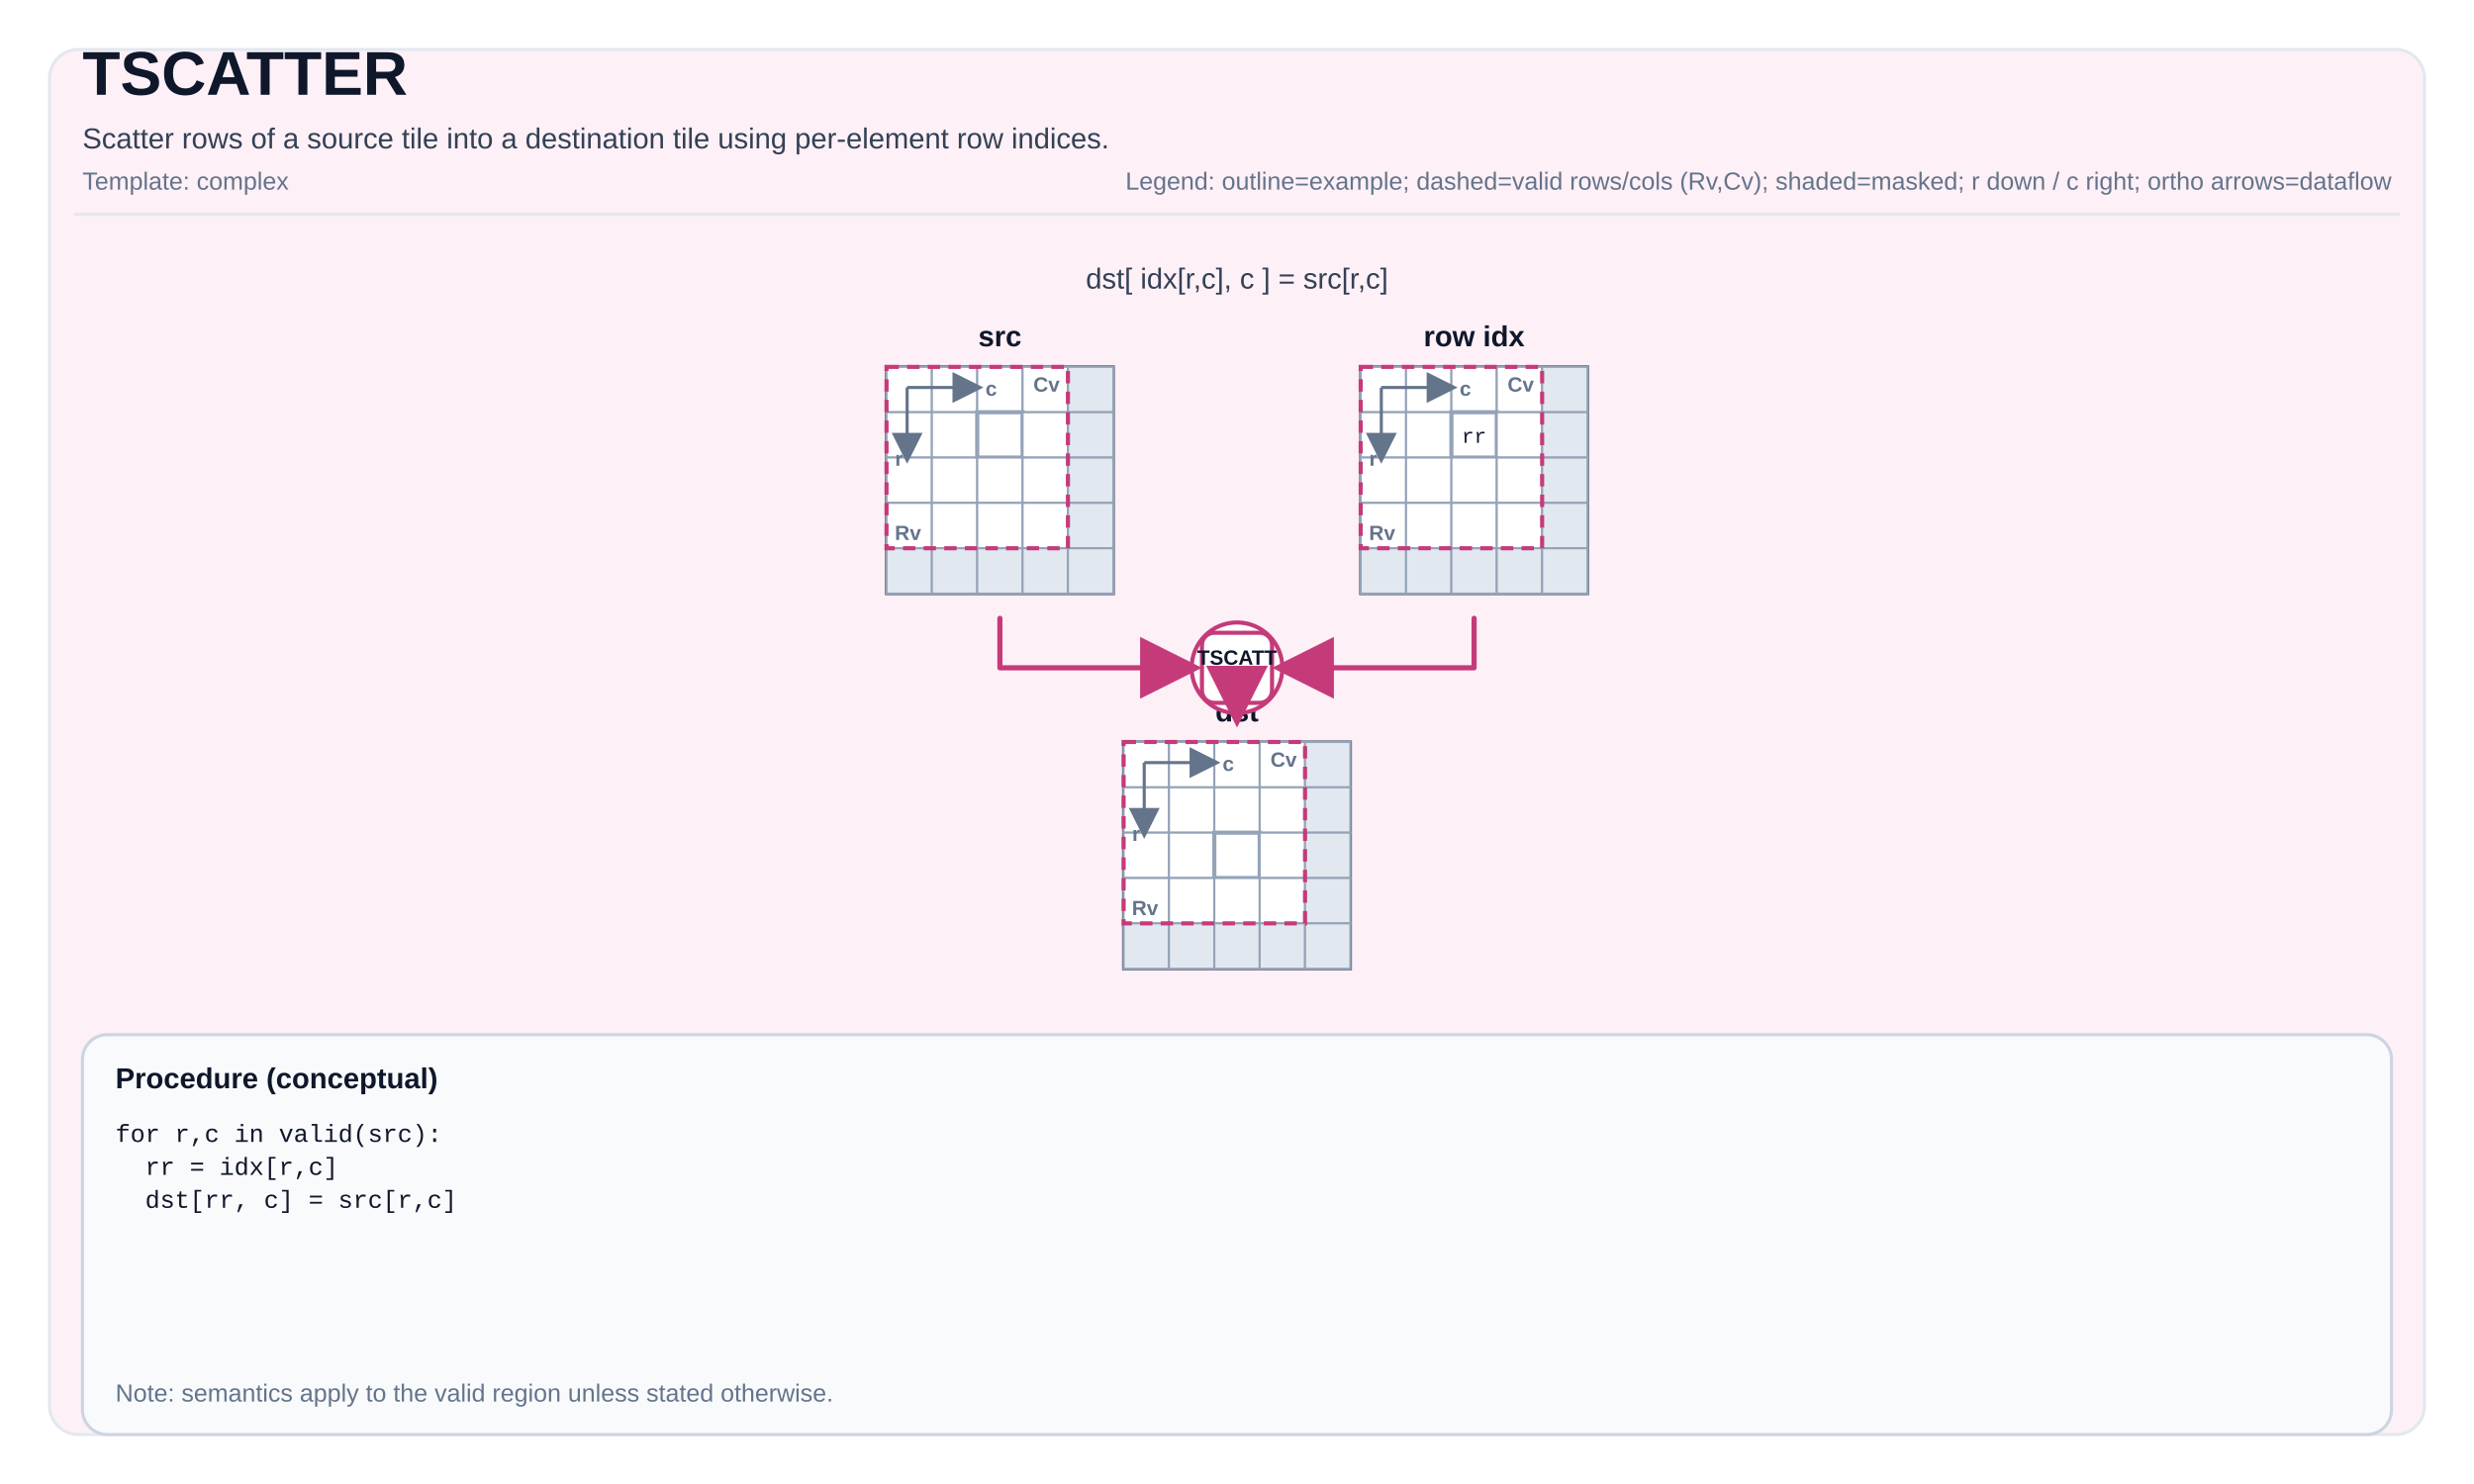
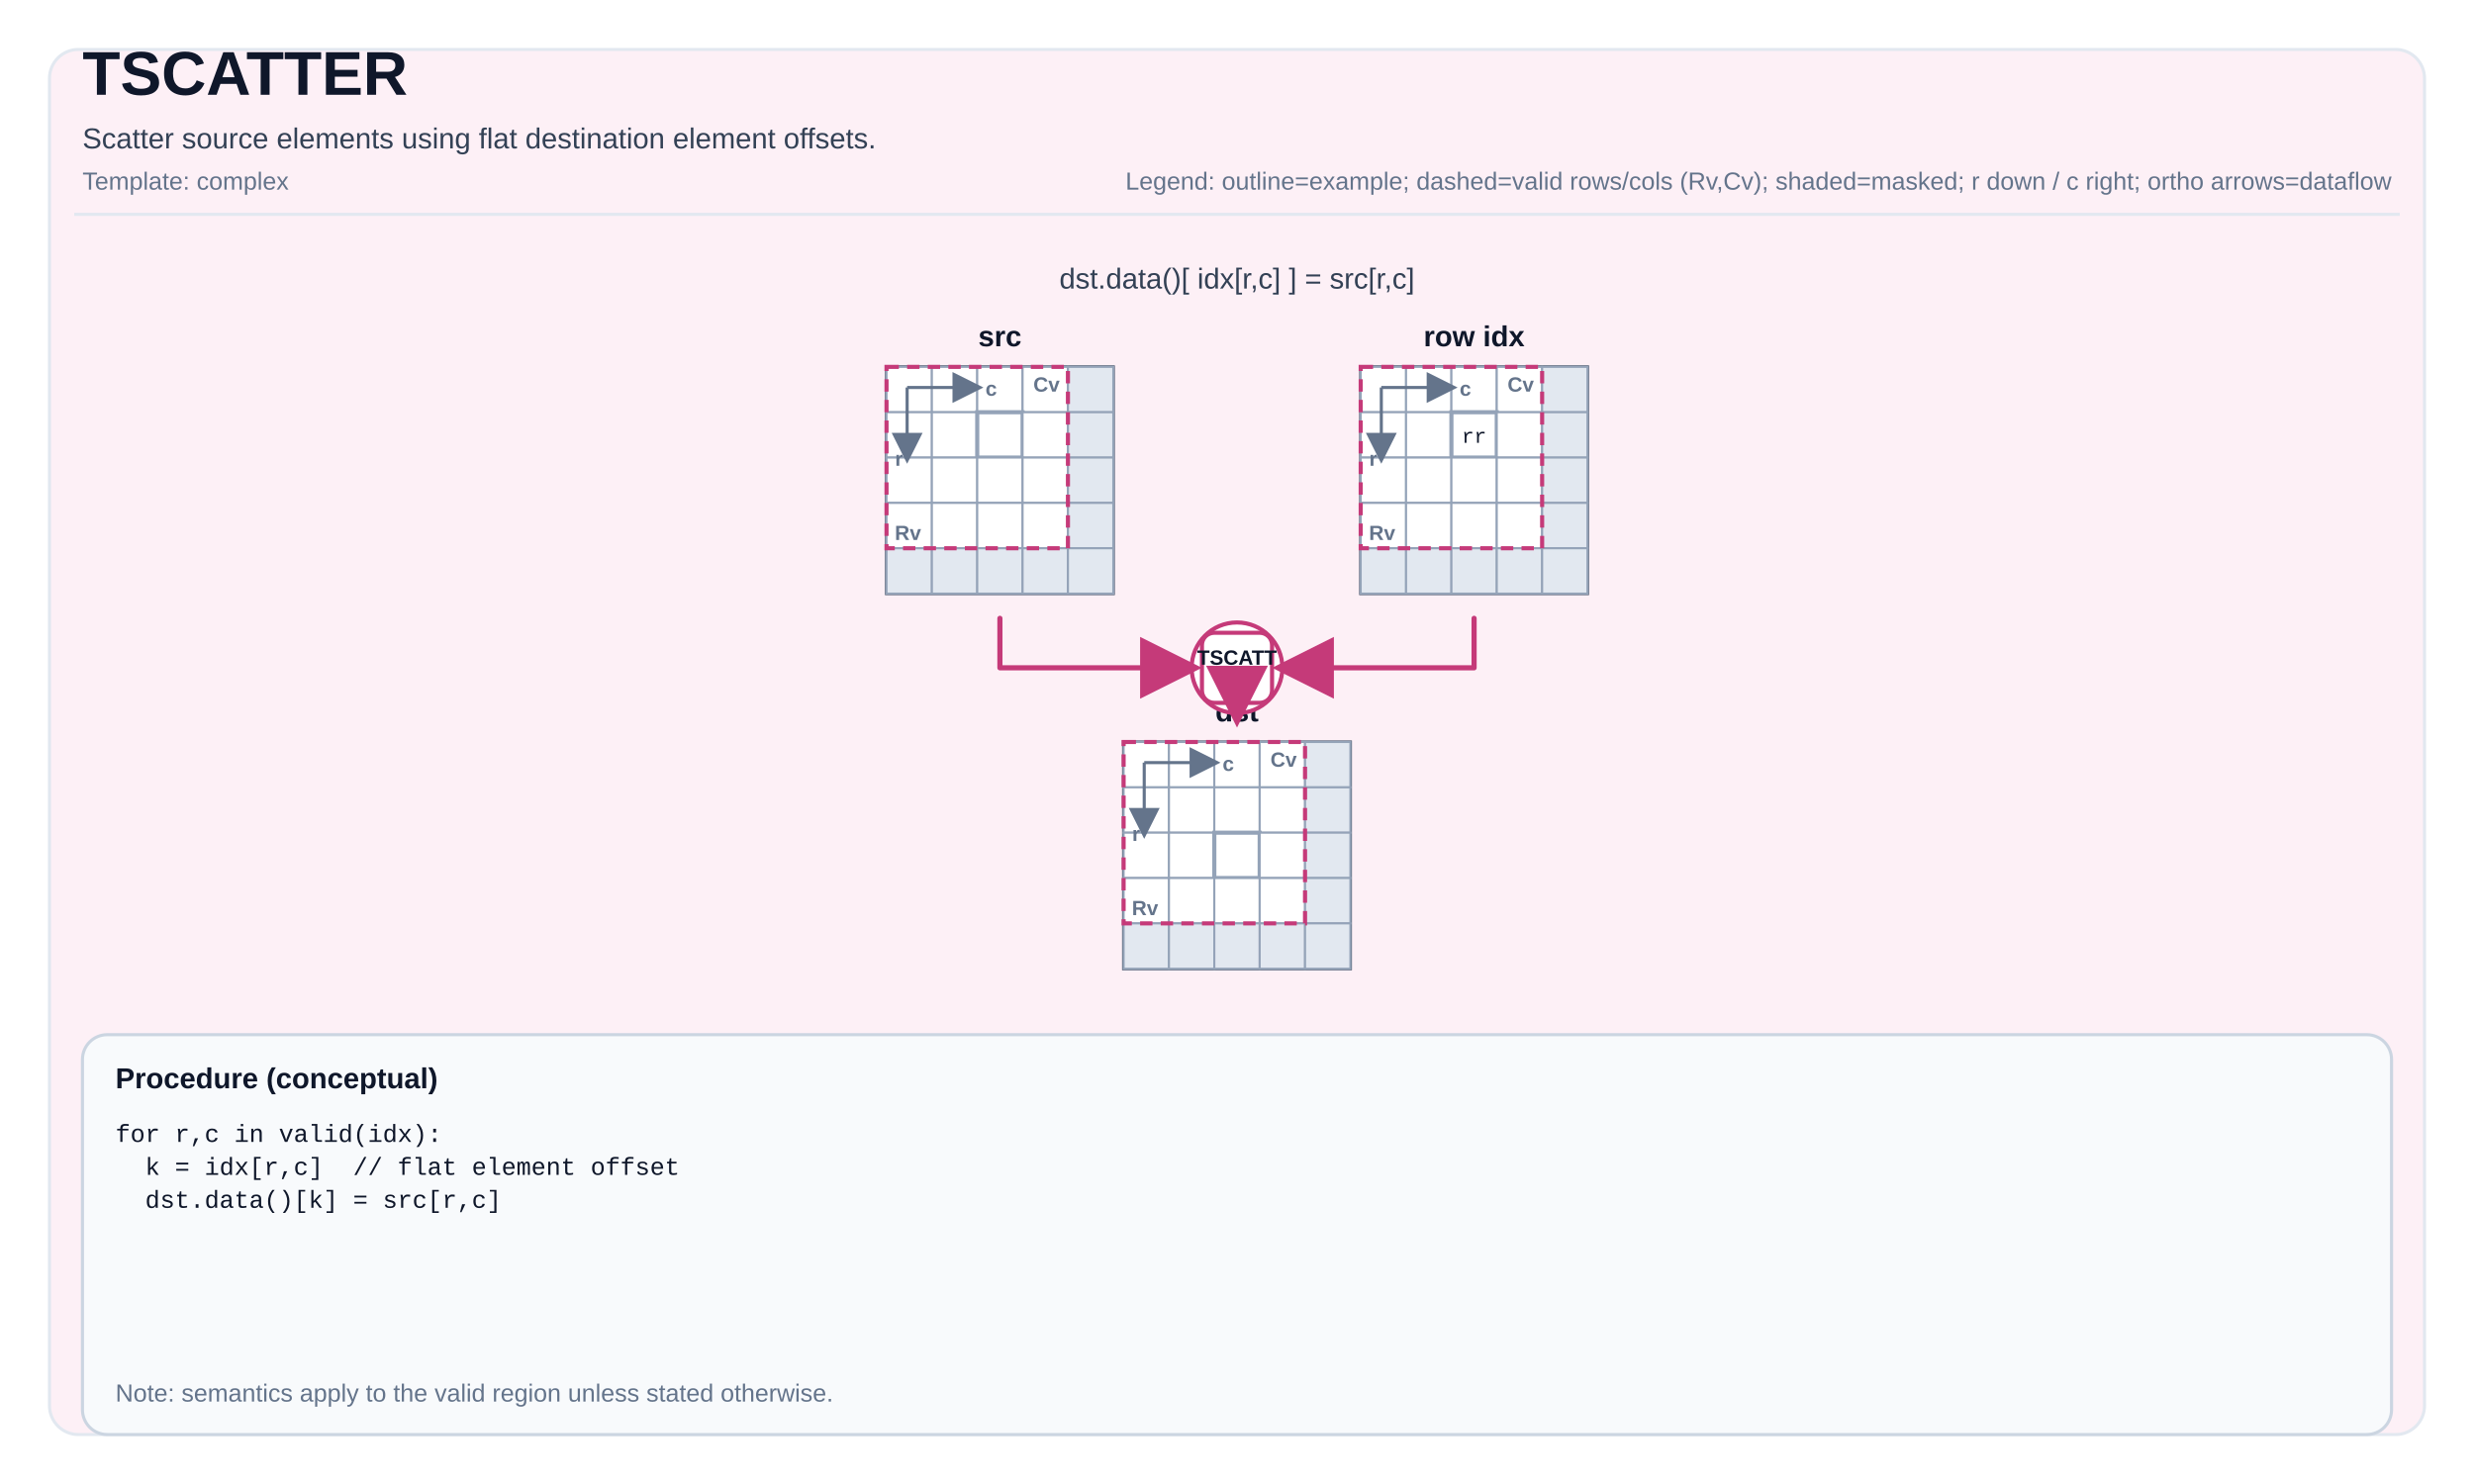
<svg xmlns="http://www.w3.org/2000/svg" width="1200" height="720" viewBox="0 0 1200 720" role="img" aria-label="TSCATTER tile operation diagram">
  <defs>
    <marker id="arrow" markerWidth="12" markerHeight="12" refX="10" refY="6" orient="auto">
      <path d="M0,0 L0,12 L12,6 z" fill="#C53A79" />
    </marker>
    <marker id="axisArrow" markerWidth="10" markerHeight="10" refX="8" refY="5" orient="auto">
      <path d="M0,0 L0,10 L10,5 z" fill="#64748b" />
    </marker>
  </defs>
  <style>
svg { font-family: Arial, Helvetica, sans-serif; }
.title { font-size: 30px; font-weight: 700; fill: #0f172a; }
.subtitle { font-size: 14px; fill: #334155; }
.meta { font-size: 12px; fill: #64748b; }
.frame { fill: white; }
.panel { fill: #FDF0F6; stroke: #e2e8f0; stroke-width: 1.5; rx: 14; }
.tileLabel { font-size: 14px; font-weight: 700; fill: #0f172a; }
.tileBorder { fill: none; stroke: #475569; stroke-width: 1.5; }
.cell { fill: #ffffff; stroke: #94a3b8; stroke-width: 1; }
.cellMasked { fill: #e2e8f0; }
.cellHL { stroke-width: 2; }
.cellText { font-family: ui-monospace, SFMono-Regular, Menlo, Monaco, Consolas, 'Liberation Mono', 'Courier New', monospace; font-size: 10px; fill: #0f172a; }
.arrow { stroke-width: 2.5; fill: none; stroke-linejoin: round; stroke-linecap: round; }
.axisLine { stroke: #64748b; stroke-width: 1.5; fill: none; }
.axisText { font-size: 10px; fill: #64748b; font-weight: 700; }
.opCircle { fill: #ffffff; stroke-width: 2; }
.opRect { fill: #ffffff; stroke-width: 2; }
.opText { font-size: 10px; font-weight: 800; fill: #0f172a; }
.procBox { fill: #f8fafc; stroke: #cbd5e1; stroke-width: 1.5; rx: 12; }
.procTitle { font-size: 14px; font-weight: 700; fill: #0f172a; }
.procText { font-family: ui-monospace, SFMono-Regular, Menlo, Monaco, Consolas, 'Liberation Mono', 'Courier New', monospace; font-size: 12px; fill: #0f172a; }
.smallLabel { font-size: 12px; fill: #334155; }
.scalarBox { fill: #ffffff; stroke: #cbd5e1; stroke-width: 1.5; }
.scalarValue { font-size: 16px; font-weight: 700; }
.validBox { fill: none; stroke-width: 2; stroke-dasharray: 6 4; }
</style>
  <rect x="0" y="0" width="1200" height="720" class="frame" />
  <rect x="24" y="24" width="1152" height="672" class="panel" />
  <text x="40" y="46" class="title">TSCATTER</text>
-   <text x="40" y="72" class="subtitle">Scatter rows of a source tile into a destination tile using per-element row indices.</text>
+   <text x="40" y="72" class="subtitle">Scatter source elements using flat destination element offsets.</text>
  <text x="40" y="92" class="meta">Template: complex</text>
  <text x="1160" y="92" class="meta" text-anchor="end">Legend: outline=example; dashed=valid rows/cols (Rv,Cv); shaded=masked; r down / c right; ortho arrows=dataflow</text>
  <line x1="36" y1="104" x2="1164" y2="104" stroke="#e2e8f0" stroke-width="1.5" />
-   <text x="600" y="140" class="subtitle" text-anchor="middle" fill="#C53A79">dst[ idx[r,c], c ] = src[r,c]</text>
+   <text x="600" y="140" class="subtitle" text-anchor="middle" fill="#C53A79">dst.data()[ idx[r,c] ] = src[r,c]</text>
  <text x="485" y="168" class="tileLabel" text-anchor="middle">src</text>
  <rect x="430" y="178" width="110" height="110" class="tileBorder" />
  <rect x="430" y="178" width="22" height="22" class="cell" />
  <rect x="452" y="178" width="22" height="22" class="cell" />
  <rect x="474" y="178" width="22" height="22" class="cell" />
  <rect x="496" y="178" width="22" height="22" class="cell" />
  <rect x="518" y="178" width="22" height="22" class="cell cellMasked" />
  <rect x="430" y="200" width="22" height="22" class="cell" />
  <rect x="452" y="200" width="22" height="22" class="cell" />
  <rect x="474" y="200" width="22" height="22" class="cell cellHL" stroke="#C53A79" />
  <rect x="496" y="200" width="22" height="22" class="cell" />
  <rect x="518" y="200" width="22" height="22" class="cell cellMasked" />
  <rect x="430" y="222" width="22" height="22" class="cell" />
  <rect x="452" y="222" width="22" height="22" class="cell" />
  <rect x="474" y="222" width="22" height="22" class="cell" />
  <rect x="496" y="222" width="22" height="22" class="cell" />
  <rect x="518" y="222" width="22" height="22" class="cell cellMasked" />
  <rect x="430" y="244" width="22" height="22" class="cell" />
  <rect x="452" y="244" width="22" height="22" class="cell" />
  <rect x="474" y="244" width="22" height="22" class="cell" />
  <rect x="496" y="244" width="22" height="22" class="cell" />
  <rect x="518" y="244" width="22" height="22" class="cell cellMasked" />
  <rect x="430" y="266" width="22" height="22" class="cell cellMasked" />
  <rect x="452" y="266" width="22" height="22" class="cell cellMasked" />
  <rect x="474" y="266" width="22" height="22" class="cell cellMasked" />
  <rect x="496" y="266" width="22" height="22" class="cell cellMasked" />
  <rect x="518" y="266" width="22" height="22" class="cell cellMasked" />
  <rect x="430" y="178" width="88" height="88" class="validBox" stroke="#C53A79" />
  <text x="434" y="262" class="axisText">Rv</text>
  <text x="514" y="190" class="axisText" text-anchor="end">Cv</text>
  <path d="M 440 188 L 474 188" class="axisLine" marker-end="url(#axisArrow)" />
  <path d="M 440 188 L 440 222" class="axisLine" marker-end="url(#axisArrow)" />
  <text x="478" y="192" class="axisText">c</text>
  <text x="438" y="226" class="axisText" text-anchor="end">r</text>
  <text x="715" y="168" class="tileLabel" text-anchor="middle">row idx</text>
  <rect x="660" y="178" width="110" height="110" class="tileBorder" />
  <rect x="660" y="178" width="22" height="22" class="cell" />
  <rect x="682" y="178" width="22" height="22" class="cell" />
  <rect x="704" y="178" width="22" height="22" class="cell" />
  <rect x="726" y="178" width="22" height="22" class="cell" />
  <rect x="748" y="178" width="22" height="22" class="cell cellMasked" />
  <rect x="660" y="200" width="22" height="22" class="cell" />
  <rect x="682" y="200" width="22" height="22" class="cell" />
  <rect x="704" y="200" width="22" height="22" class="cell cellHL" stroke="#C53A79" />
  <text x="715" y="212" class="cellText" text-anchor="middle" dominant-baseline="middle">rr</text>
  <rect x="726" y="200" width="22" height="22" class="cell" />
  <rect x="748" y="200" width="22" height="22" class="cell cellMasked" />
  <rect x="660" y="222" width="22" height="22" class="cell" />
  <rect x="682" y="222" width="22" height="22" class="cell" />
  <rect x="704" y="222" width="22" height="22" class="cell" />
  <rect x="726" y="222" width="22" height="22" class="cell" />
  <rect x="748" y="222" width="22" height="22" class="cell cellMasked" />
  <rect x="660" y="244" width="22" height="22" class="cell" />
  <rect x="682" y="244" width="22" height="22" class="cell" />
  <rect x="704" y="244" width="22" height="22" class="cell" />
  <rect x="726" y="244" width="22" height="22" class="cell" />
  <rect x="748" y="244" width="22" height="22" class="cell cellMasked" />
  <rect x="660" y="266" width="22" height="22" class="cell cellMasked" />
  <rect x="682" y="266" width="22" height="22" class="cell cellMasked" />
  <rect x="704" y="266" width="22" height="22" class="cell cellMasked" />
  <rect x="726" y="266" width="22" height="22" class="cell cellMasked" />
  <rect x="748" y="266" width="22" height="22" class="cell cellMasked" />
  <rect x="660" y="178" width="88" height="88" class="validBox" stroke="#C53A79" />
  <text x="664" y="262" class="axisText">Rv</text>
  <text x="744" y="190" class="axisText" text-anchor="end">Cv</text>
  <path d="M 670 188 L 704 188" class="axisLine" marker-end="url(#axisArrow)" />
  <path d="M 670 188 L 670 222" class="axisLine" marker-end="url(#axisArrow)" />
  <text x="708" y="192" class="axisText">c</text>
  <text x="668" y="226" class="axisText" text-anchor="end">r</text>
  <text x="600" y="350" class="tileLabel" text-anchor="middle">dst</text>
  <rect x="545" y="360" width="110" height="110" class="tileBorder" />
  <rect x="545" y="360" width="22" height="22" class="cell" />
  <rect x="567" y="360" width="22" height="22" class="cell" />
  <rect x="589" y="360" width="22" height="22" class="cell" />
  <rect x="611" y="360" width="22" height="22" class="cell" />
  <rect x="633" y="360" width="22" height="22" class="cell cellMasked" />
  <rect x="545" y="382" width="22" height="22" class="cell" />
  <rect x="567" y="382" width="22" height="22" class="cell" />
  <rect x="589" y="382" width="22" height="22" class="cell" />
  <rect x="611" y="382" width="22" height="22" class="cell" />
  <rect x="633" y="382" width="22" height="22" class="cell cellMasked" />
  <rect x="545" y="404" width="22" height="22" class="cell" />
  <rect x="567" y="404" width="22" height="22" class="cell" />
  <rect x="589" y="404" width="22" height="22" class="cell cellHL" stroke="#C53A79" />
  <rect x="611" y="404" width="22" height="22" class="cell" />
  <rect x="633" y="404" width="22" height="22" class="cell cellMasked" />
  <rect x="545" y="426" width="22" height="22" class="cell" />
  <rect x="567" y="426" width="22" height="22" class="cell" />
  <rect x="589" y="426" width="22" height="22" class="cell" />
  <rect x="611" y="426" width="22" height="22" class="cell" />
  <rect x="633" y="426" width="22" height="22" class="cell cellMasked" />
  <rect x="545" y="448" width="22" height="22" class="cell cellMasked" />
  <rect x="567" y="448" width="22" height="22" class="cell cellMasked" />
  <rect x="589" y="448" width="22" height="22" class="cell cellMasked" />
  <rect x="611" y="448" width="22" height="22" class="cell cellMasked" />
  <rect x="633" y="448" width="22" height="22" class="cell cellMasked" />
  <rect x="545" y="360" width="88" height="88" class="validBox" stroke="#C53A79" />
  <text x="549" y="444" class="axisText">Rv</text>
  <text x="629" y="372" class="axisText" text-anchor="end">Cv</text>
  <path d="M 555 370 L 589 370" class="axisLine" marker-end="url(#axisArrow)" />
  <path d="M 555 370 L 555 404" class="axisLine" marker-end="url(#axisArrow)" />
  <text x="593" y="374" class="axisText">c</text>
  <text x="553" y="408" class="axisText" text-anchor="end">r</text>
  <circle cx="600" cy="324" r="22" class="opCircle" stroke="#C53A79" />
  <rect x="583" y="307" width="34" height="34" rx="6" class="opRect" stroke="#C53A79" />
  <text x="600" y="322.5" class="opText" text-anchor="middle" font-size="8px">TSCATT</text>
  <text x="600" y="331.5" class="opText" text-anchor="middle" font-size="8px">ER</text>
  <path d="M 485 300 L 485 324 L 578 324 L 578 324" class="arrow" stroke="#C53A79" marker-end="url(#arrow)" />
  <path d="M 715 300 L 715 324 L 622 324 L 622 324" class="arrow" stroke="#C53A79" marker-end="url(#arrow)" />
  <path d="M 600 346 L 600 347 L 600 347 L 600 348" class="arrow" stroke="#C53A79" marker-end="url(#arrow)" />
  <rect x="40" y="502" width="1120" height="194" class="procBox" />
  <text x="56" y="528" class="procTitle">Procedure (conceptual)</text>
  <text x="56" y="554" class="procText" xml:space="preserve">
-     <tspan x="56" dy="0">for r,c in valid(src):</tspan>
-     <tspan x="56" dy="16">  rr = idx[r,c]</tspan>
-     <tspan x="56" dy="16">  dst[rr, c] = src[r,c]</tspan>
+     <tspan x="56" dy="0">for r,c in valid(idx):</tspan>
+     <tspan x="56" dy="16">  k = idx[r,c]  // flat element offset</tspan>
+     <tspan x="56" dy="16">  dst.data()[k] = src[r,c]</tspan>
  </text>
  <text x="56" y="680" class="meta">Note: semantics apply to the valid region unless stated otherwise.</text>
</svg>
